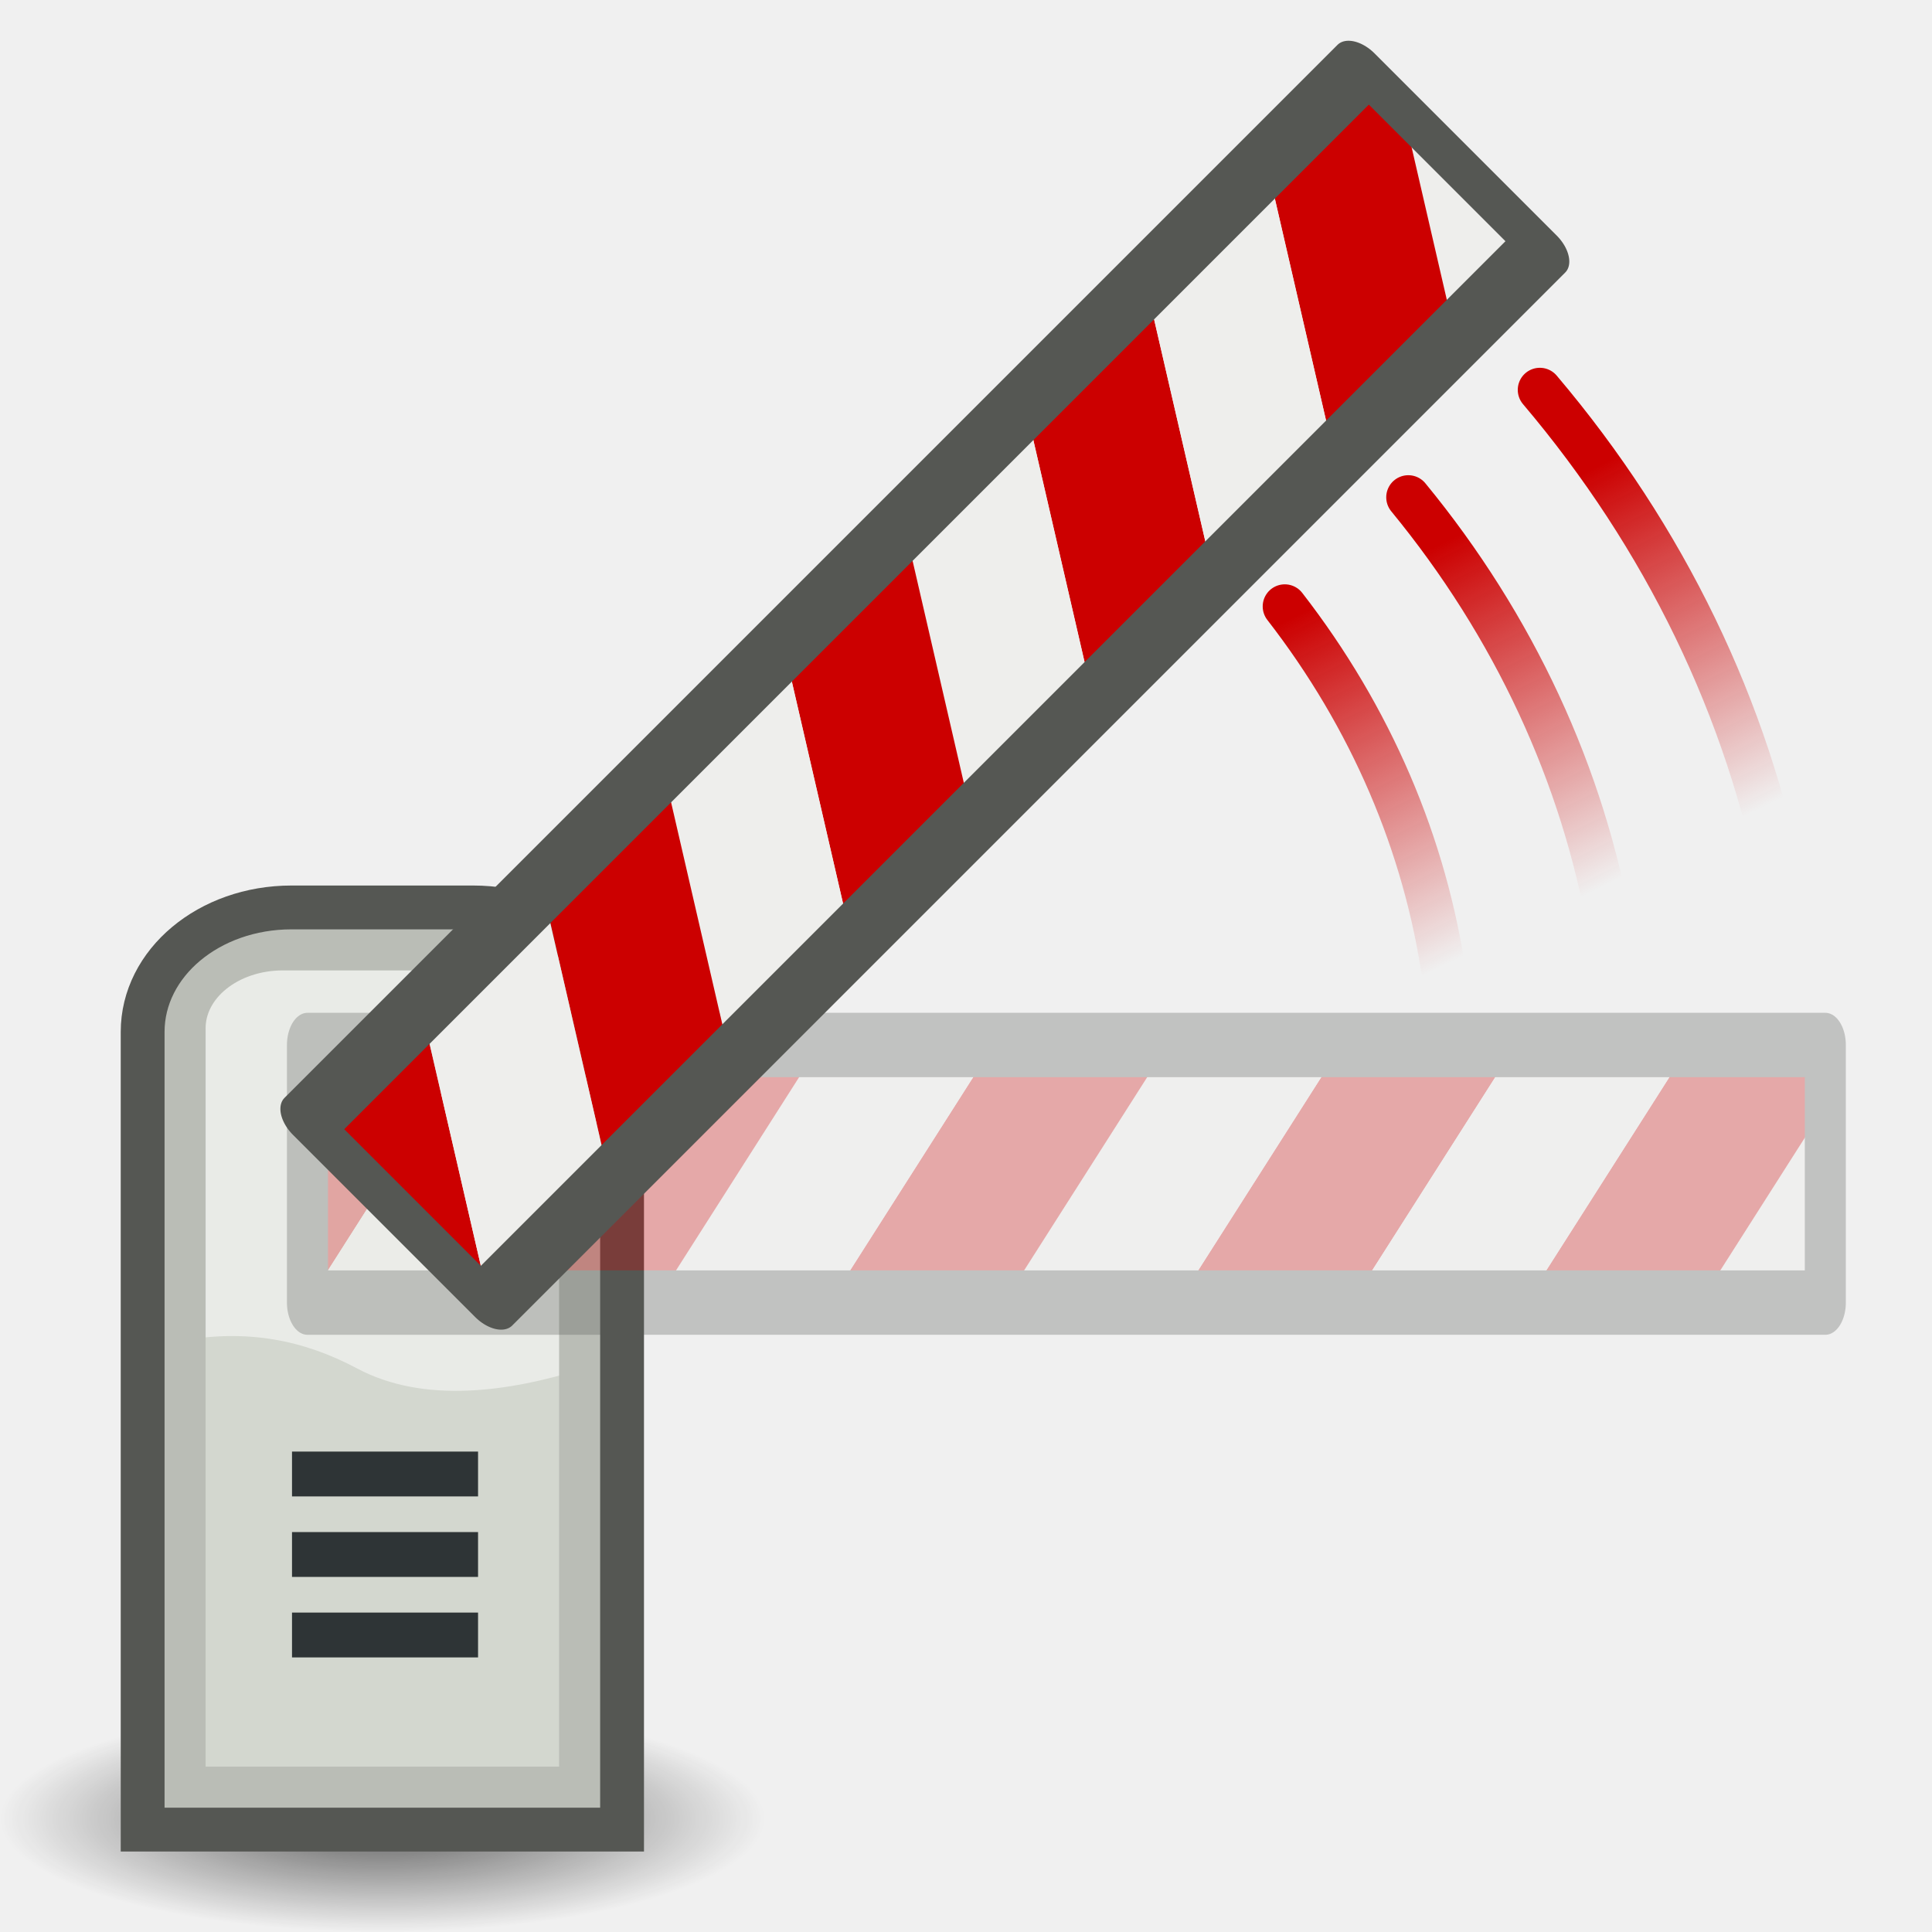
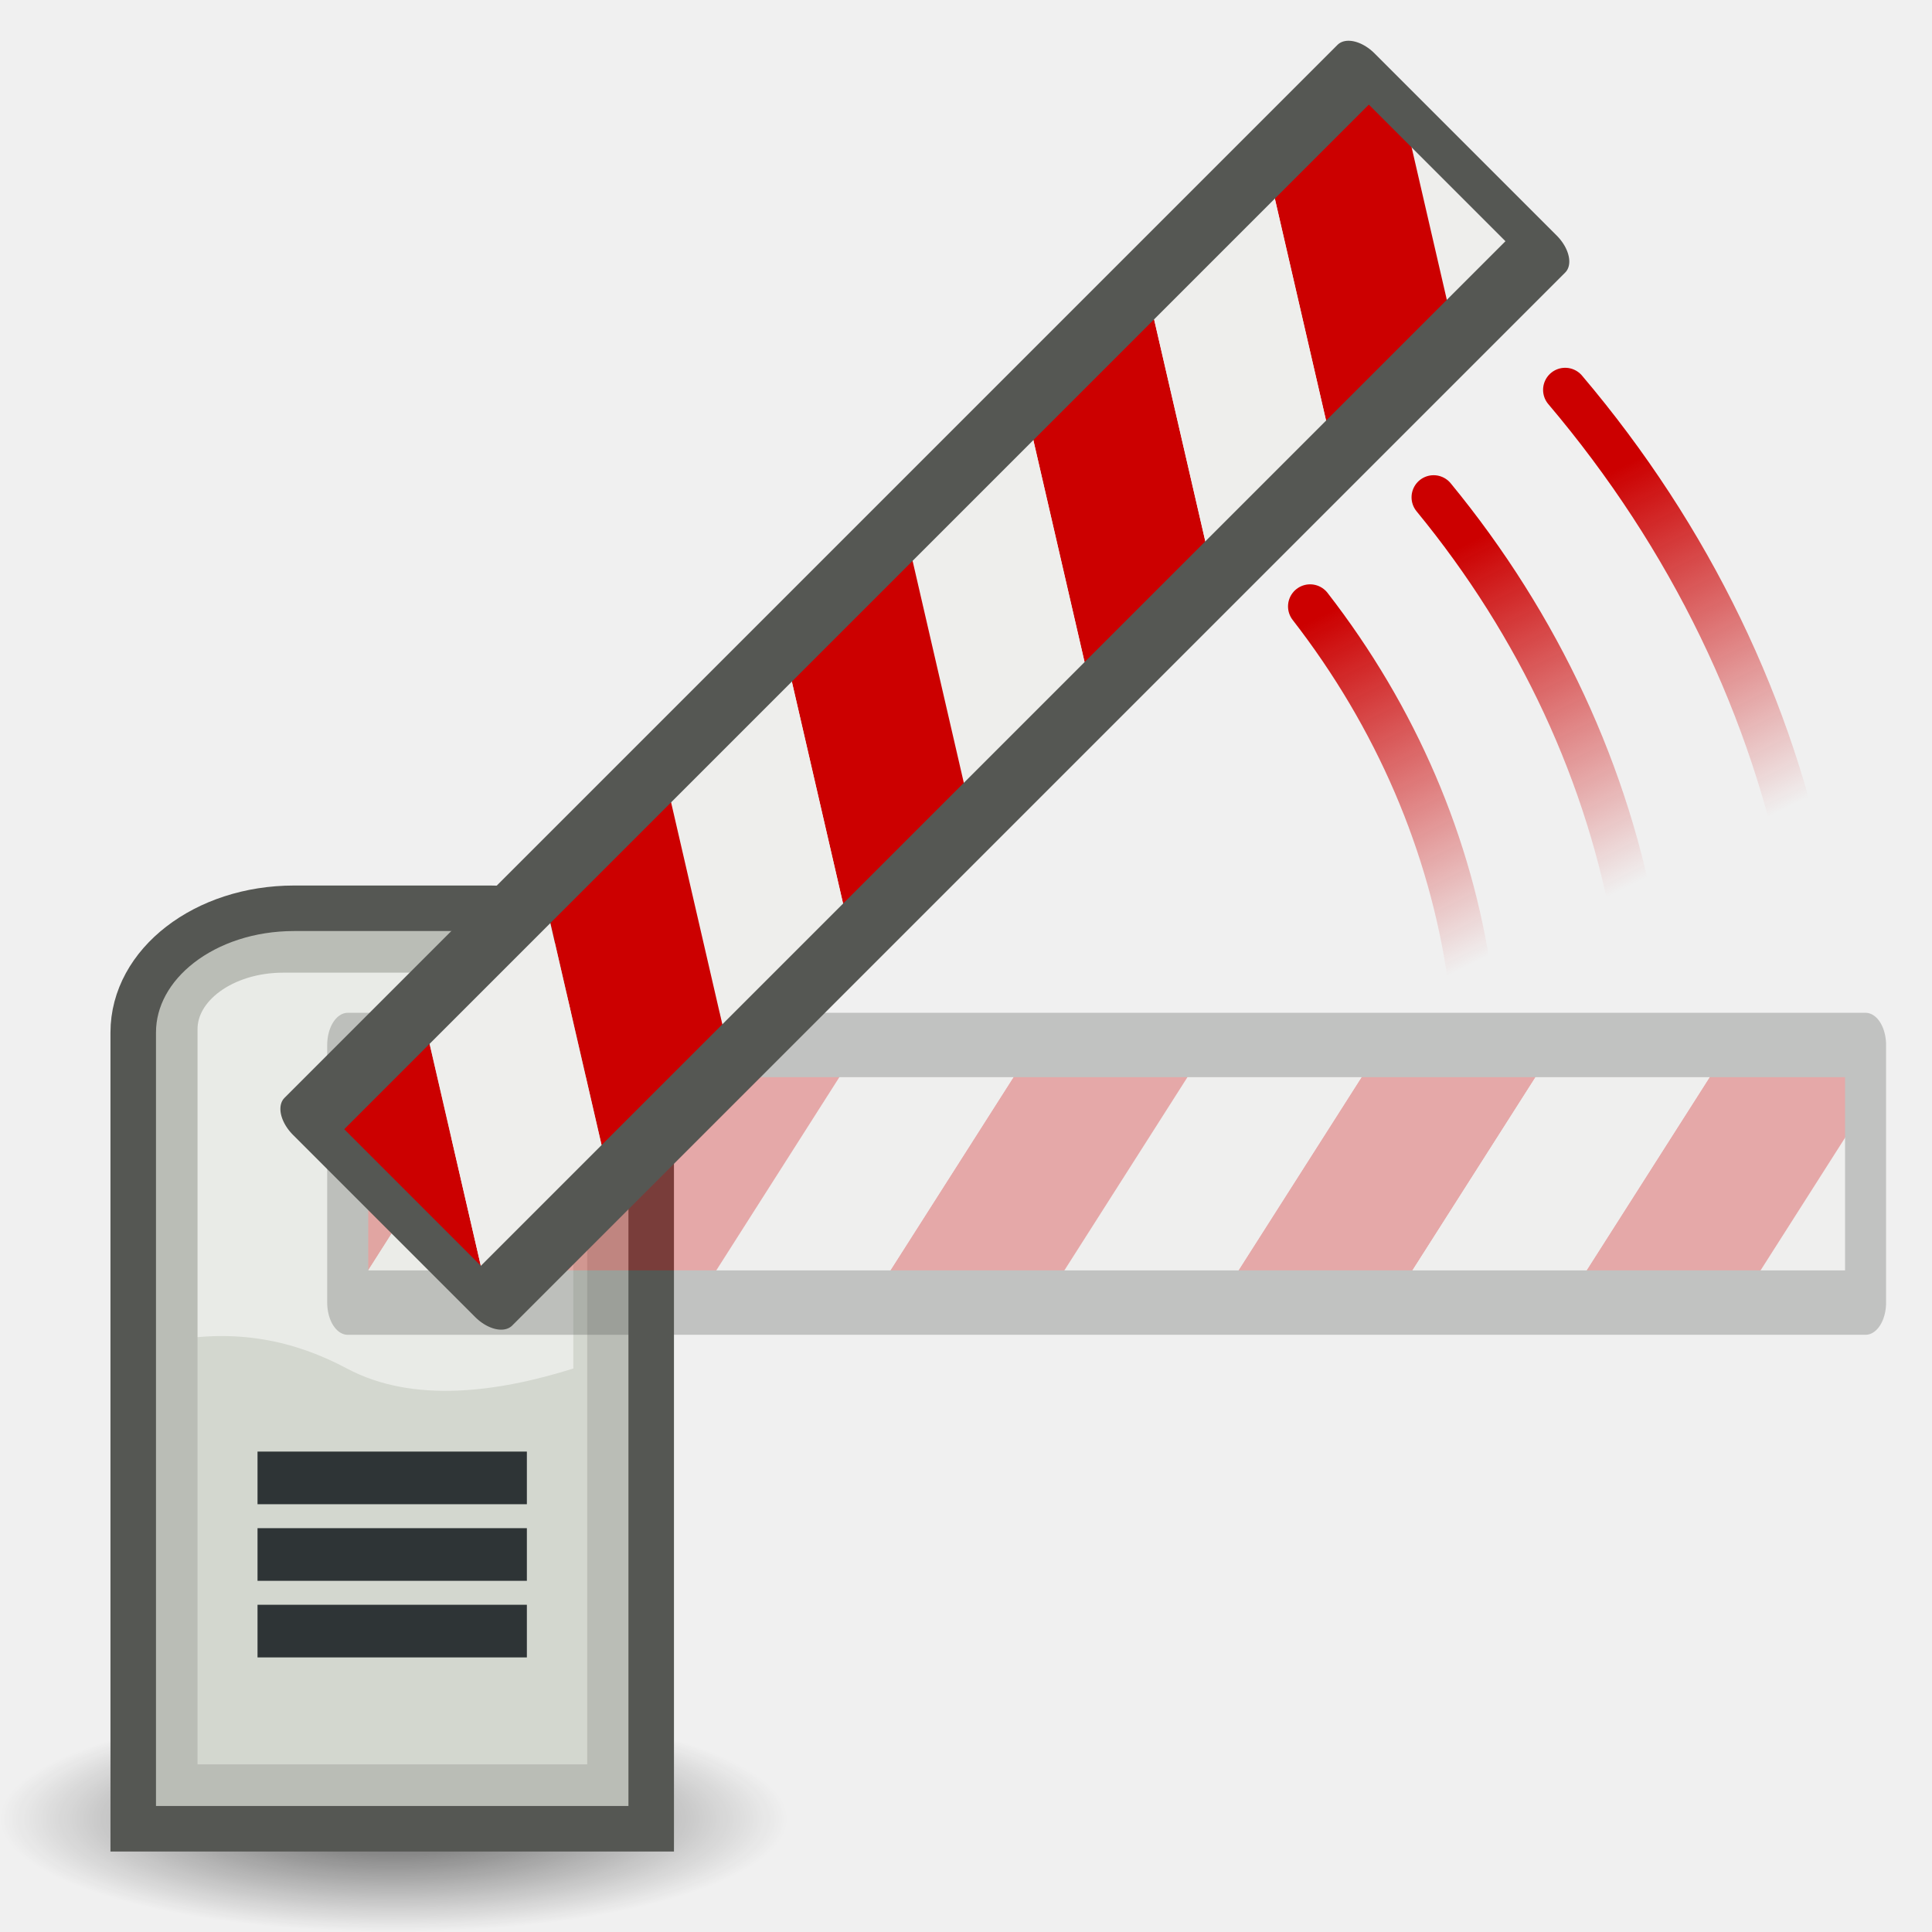
<svg xmlns="http://www.w3.org/2000/svg" xmlns:xlink="http://www.w3.org/1999/xlink" width="48" height="48" id="svg2" version="1.1">
  <defs id="defs4">
    <linearGradient id="linearGradient4045">
      <stop style="stop-color:#2e3436;stop-opacity:1;" offset="0" id="stop4047" />
      <stop style="stop-color:#2e3436;stop-opacity:0;" offset="1" id="stop4049" />
    </linearGradient>
    <linearGradient id="linearGradient3988">
      <stop style="stop-color:#cc0000;stop-opacity:1;" offset="0" id="stop3990" />
      <stop style="stop-color:#cc0000;stop-opacity:0;" offset="1" id="stop3992" />
    </linearGradient>
-     <linearGradient xlink:href="#linearGradient3988" id="linearGradient3994" x1="36.404" y1="8.156" x2="42.751" y2="18.531" gradientUnits="userSpaceOnUse" gradientTransform="matrix(0.8457444,0.03170217,-0.0354998,0.7552701,5.244746,1010.587)" />
+     <linearGradient xlink:href="#linearGradient3988" id="linearGradient3994" x1="36.404" y1="8.156" x2="42.751" y2="18.531" gradientUnits="userSpaceOnUse" gradientTransform="matrix(0.8457444,0.03170217,-0.0354998,0.7552701,5.873351,1010.587)" />
    <radialGradient xlink:href="#linearGradient4045" id="radialGradient4051" cx="9.938" cy="47.563" fx="9.938" fy="47.563" r="7.5" gradientTransform="matrix(0.8,-3.1097021e-7,6.5716317e-8,0.08545198,1.987497,42.18569)" gradientUnits="userSpaceOnUse" />
    <radialGradient gradientUnits="userSpaceOnUse" gradientTransform="matrix(4.445991,0,0,6.8665,67.25071,-104.6679)" r="8.754" fy="16.856" fx="-19.516" cy="16.856" cx="-19.516" id="radialGradient2437" xlink:href="#linearGradient2431" />
    <radialGradient gradientTransform="matrix(1.238342,0.00595485,-0.00650776,1.351272,-6.992513,-9.744842)" gradientUnits="userSpaceOnUse" r="22.376" fy="28.459" fx="26.544" cy="28.459" cx="26.544" id="radialGradient2207" xlink:href="#linearGradient2933" />
    <linearGradient id="linearGradient2933">
      <stop style="stop-color:#9cbcde;stop-opacity:1" offset="0" id="stop2935" />
      <stop style="stop-color:#204a87" offset="1" id="stop2937" />
    </linearGradient>
    <radialGradient gradientUnits="userSpaceOnUse" gradientTransform="matrix(1,0,0,0.595238,0,14.875)" r="15.75" fy="36.75" fx="25.125" cy="36.75" cx="25.125" id="radialGradient21650" xlink:href="#linearGradient21644" />
    <linearGradient id="linearGradient21644">
      <stop id="stop21646" offset="0" style="stop-color:#000000;stop-opacity:1;" />
      <stop id="stop21648" offset="1" style="stop-color:#000000;stop-opacity:0;" />
    </linearGradient>
    <linearGradient id="linearGradient2431">
      <stop id="stop2433" offset="0" style="stop-color:#ffffff;stop-opacity:1;" />
      <stop id="stop2435" offset="1" style="stop-color:#b8b8b8;stop-opacity:1;" />
    </linearGradient>
    <radialGradient xlink:href="#linearGradient21644" id="radialGradient4195" gradientUnits="userSpaceOnUse" gradientTransform="matrix(1,0,0,0.595238,0,14.875)" cx="25.125" cy="36.75" fx="25.125" fy="36.75" r="15.75" />
    <radialGradient xlink:href="#linearGradient2933" id="radialGradient4197" gradientUnits="userSpaceOnUse" gradientTransform="matrix(1.238342,0.00595485,-0.00650776,1.351272,-6.992513,-9.744842)" cx="26.544" cy="28.459" fx="26.544" fy="28.459" r="22.376" />
    <radialGradient xlink:href="#linearGradient2431" id="radialGradient4199" gradientUnits="userSpaceOnUse" gradientTransform="matrix(4.445991,0,0,6.8665,67.25071,-104.6679)" cx="-19.516" cy="16.856" fx="-19.516" fy="16.856" r="8.754" />
    <radialGradient xlink:href="#linearGradient21644-6" id="radialGradient4195-2" gradientUnits="userSpaceOnUse" gradientTransform="matrix(1,0,0,0.595238,0,14.875)" cx="25.125" cy="36.75" fx="25.125" fy="36.75" r="15.75" />
    <linearGradient id="linearGradient21644-6">
      <stop id="stop21646-7" offset="0" style="stop-color:#000000;stop-opacity:1;" />
      <stop id="stop21648-2" offset="1" style="stop-color:#000000;stop-opacity:0;" />
    </linearGradient>
    <radialGradient r="15.75" fy="36.75" fx="25.125" cy="36.75" cx="25.125" gradientTransform="matrix(1,0,0,0.595238,0,14.875)" gradientUnits="userSpaceOnUse" id="radialGradient4216" xlink:href="#linearGradient21644-6" />
+     <radialGradient r="15.75" fy="36.75" fx="25.125" cy="36.75" cx="25.125" gradientTransform="matrix(1,0,0,0.595238,0,14.875)" gradientUnits="userSpaceOnUse" id="radialGradient4216-0" xlink:href="#linearGradient21644-6-3" />
+     <linearGradient id="linearGradient21644-6-3">
+       <stop id="stop21646-7-8" offset="0" style="stop-color:#000000;stop-opacity:1;" />
+       <stop id="stop21648-2-3" offset="1" style="stop-color:#000000;stop-opacity:0;" />
+     </linearGradient>
+     <radialGradient r="15.75" fy="36.75" fx="25.125" cy="36.75" cx="25.125" gradientTransform="matrix(1,0,0,0.595238,0,14.875)" gradientUnits="userSpaceOnUse" id="radialGradient4141" xlink:href="#linearGradient21644-6-3" />
  </defs>
  <g id="layer1" transform="translate(0,-1004.362)">
-     <path style="opacity:0.631;color:#000000;fill:url(#radialGradient4216);fill-opacity:1;fill-rule:evenodd;stroke:none;stroke-width:1;marker:none;visibility:visible;display:inline;overflow:visible" id="path21642-2" d="m 40.875,36.75 a 15.75,9.375 0 1 1 -31.5,0 15.75,9.375 0 1 1 31.5,0 z" transform="matrix(0.6031746,0,0,0.3,-5.654762,1038.525)" />
-     <path style="fill:#d3d7cf;fill-opacity:1;stroke:none" d="m 7,1027.862 5,0 c 1.385,0 2.5,0.892 2.5,2 l 0,20 -10,0 0,-20 c 0,-1.108 1.115,-2 2.5,-2 z" id="rect3763" />
-     <path style="opacity:0.5;fill:#ffffff;fill-opacity:1;stroke:none" d="m 7,1027.862 c -1.385,0 -2.5,0.892 -2.5,2 l 0,7.812 c 1.618,-0.295 3.034,-0.027 4.375,0.688 1.646,0.878 3.756,0.588 5.625,0 l 0,-8.5 c 0,-1.108 -1.115,-2 -2.5,-2 l -5,0 z" id="path4001" />
-     <path style="fill:none;stroke:#babdb6;stroke-width:1.109" d="m 7.027,1027.917 4.945,0 c 1.37,0 2.473,0.887 2.473,1.99 l 0,18.901 -9.891,0 0,-18.901 c 0,-1.102 1.103,-1.99 2.473,-1.99 z" id="rect4006" />
-     <path style="fill:none;stroke:#555753;stroke-width:1.089" d="m 7.243,1026.907 4.514,0 c 2.049,0 3.698,1.379 3.698,3.093 l 0,19.818 -11.911,0 0,-19.818 c 0,-1.713 1.649,-3.093 3.698,-3.093 z" id="rect4032" />
-     <path id="path3974" style="fill:none;stroke:url(#linearGradient3994);stroke-width:1.097;stroke-linecap:round;stroke-miterlimit:4;stroke-dasharray:none" d="m 31.92,1019.428 c 2.135,2.752 3.497,5.922 3.969,9.243 m -0.9,-11.954 c 2.623,3.192 4.346,6.901 5.024,10.814 m -1.756,-13.483 c 3.103,3.661 5.173,7.936 6.034,12.462" />
-     <path style="fill:none;stroke:#2e3436;stroke-width:1.114px;stroke-linecap:butt;stroke-linejoin:miter;stroke-opacity:1" d="m 7.255,1040.983 4.622,0" id="path4037" />
-     <path style="fill:none;stroke:#2e3436;stroke-width:1.114px;stroke-linecap:butt;stroke-linejoin:miter;stroke-opacity:1" d="m 7.255,1042.983 4.622,0" id="path4039" />
-     <path id="path4041" d="m 7.255,1044.983 4.622,0" style="fill:none;stroke:#2e3436;stroke-width:1.114px;stroke-linecap:butt;stroke-linejoin:miter;stroke-opacity:1" />
-     <g id="g4068" transform="matrix(0.7206907,1.131371,-0.7206907,1.131371,745.8868,-144.8373)" style="opacity:0.3">
+     <path style="opacity:0.631;color:#000000;fill:url(#radialGradient4141);fill-opacity:1;fill-rule:evenodd;stroke:none;stroke-width:1;marker:none;visibility:visible;display:inline;overflow:visible" id="path21642-2" d="m 40.875,36.75 c 0,5.178 -7.052,9.375 -15.75,9.375 -8.698,0 -15.75,-4.197 -15.75,-9.375 0,-5.178 7.052,-9.375 15.75,-9.375 8.698,0 15.75,4.197 15.75,9.375 z" transform="matrix(0.6209751,0,0,0.3,-5.821642,1038.525)" />
+     <path style="fill:#d3d7cf;fill-opacity:1;stroke:none" d="m 6.994,1027.862 5.5,0 c 1.524,0 2.75,0.892 2.75,2 l 0,20 -11,0 0,-20 c 0,-1.108 1.227,-2 2.75,-2 z" id="rect3763" />
+     <path style="opacity:0.5;fill:#ffffff;fill-opacity:1;stroke:none" d="m 6.744,1027.862 c -1.385,0 -2.5,0.892 -2.5,2 l 0,7.812 c 1.618,-0.295 3.034,-0.027 4.375,0.688 1.646,0.878 3.756,0.588 5.625,0 l 0,-8.5 c 0,-1.108 -1.115,-2 -2.5,-2 l -5,0 z" id="path4001" />
+     <path style="fill:none;stroke:#babdb6;stroke-width:1.159" d="m 7.039,1027.948 5.42,0 c 1.501,0 2.71,0.885 2.71,1.984 l 0,18.845 -10.841,0 0,-18.845 c 0,-1.099 1.209,-1.984 2.71,-1.984 z" id="rect4006" />
+     <path style="fill:none;stroke:#555753;stroke-width:1.131" d="m 7.305,1026.928 4.878,0 c 2.214,0 3.996,1.377 3.996,3.087 l 0,19.782 -12.869,0 0,-19.782 c 0,-1.71 1.782,-3.087 3.996,-3.087 z" id="rect4032" />
+     <path style="fill:none;stroke:#2e3436;stroke-width:1.308px;stroke-linecap:butt;stroke-linejoin:miter;stroke-opacity:1" d="m 6.398,1041.08 6.692,0" id="path4037" />
+     <path style="fill:none;stroke:#2e3436;stroke-width:1.308px;stroke-linecap:butt;stroke-linejoin:miter;stroke-opacity:1" d="m 6.398,1042.983 6.692,0" id="path4039" />
+     <path id="path4041" d="m 6.398,1044.886 6.692,0" style="fill:none;stroke:#2e3436;stroke-width:1.308px;stroke-linecap:butt;stroke-linejoin:miter;stroke-opacity:1" />
+     <path id="path3974" style="fill:none;stroke:url(#linearGradient3994);stroke-width:1.097;stroke-linecap:round;stroke-miterlimit:4;stroke-dasharray:none" d="m 32.549,1019.428 c 2.135,2.752 3.497,5.922 3.969,9.243 m -0.9,-11.954 c 2.623,3.192 4.346,6.901 5.024,10.814 m -1.756,-13.483 c 3.103,3.661 5.173,7.936 6.034,12.462" />
+     <g id="g4068" transform="matrix(0.7206907,1.131371,-0.7206907,1.131371,746.8868,-144.8373)" style="opacity:0.3">
      <path style="fill:#eeeeec;stroke:none" d="M 36,4 34,6 34,2 z" id="path4070" transform="translate(0,1004.362)" />
      <path style="fill:#cc0000;stroke:none" d="m 25,1019.362 3,-3 0,-6 -3,3 z" id="path4072" />
      <path style="fill:#eeeeec;stroke:none" d="m 22,1022.362 3,-3 0,-6 -3,3 z" id="path4074" />
      <path style="fill:#cc0000;stroke:none" d="m 19,1025.362 3,-3 0,-6 -3,3 z" id="path4076" />
      <path style="fill:#eeeeec;stroke:none" d="m 16,1028.362 3,-3 0,-6 -3,3 z" id="path4078" />
      <path style="fill:#cc0000;stroke:none" d="m 13,1031.362 3,-3 0,-6 -3,3 z" id="path4080" />
      <path style="fill:#cc0000;stroke:none" d="m 10,30 0,-6 -3,3 z" id="path4082" transform="translate(0,1004.362)" />
      <path style="fill:#eeeeec;stroke:none" d="m 10,30 3,-3 0,-6 -3,3 z" id="path4084" transform="translate(0,1004.362)" />
      <path style="fill:#cc0000;stroke:none" d="m 31,1013.362 3,-3 0,-4 -1,-1 -2,2 z" id="path4086" />
      <path style="fill:#eeeeec;stroke:none" d="m 28,1016.362 3,-3 0,-6 -3,3 z" id="path4088" />
      <rect style="fill:none;stroke:#555753;stroke-width:1;stroke-linecap:round;stroke-linejoin:round;stroke-opacity:1" id="rect4090" width="37" height="4" x="-724.333" y="734.476" transform="matrix(0.7071068,-0.7071068,0.7071068,0.7071068,0,0)" />
    </g>
    <g id="g4055" transform="matrix(1.3,0.3,0.3,1.3,-311.1508,-310.9411)">
      <path transform="translate(0,1004.362)" id="path3955" d="M 36,4 34,6 34,2 z" style="fill:#eeeeec;stroke:none" />
      <path id="path3896-7-0" d="m 25,1019.362 3,-3 0,-6 -3,3 z" style="fill:#cc0000;stroke:none" />
      <path id="path3896-3" d="m 22,1022.362 3,-3 0,-6 -3,3 z" style="fill:#eeeeec;stroke:none" />
      <path id="path3896-7-3" d="m 19,1025.362 3,-3 0,-6 -3,3 z" style="fill:#cc0000;stroke:none" />
      <path id="path3896-8" d="m 16,1028.362 3,-3 0,-6 -3,3 z" style="fill:#eeeeec;stroke:none" />
      <path id="path3896-7" d="m 13,1031.362 3,-3 0,-6 -3,3 z" style="fill:#cc0000;stroke:none" />
      <path transform="translate(0,1004.362)" id="path3894" d="m 10,30 0,-6 -3,3 z" style="fill:#cc0000;stroke:none" />
      <path transform="translate(0,1004.362)" id="path3896" d="m 10,30 3,-3 0,-6 -3,3 z" style="fill:#eeeeec;stroke:none" />
      <path id="path3896-7-1" d="m 31,1013.362 3,-3 0,-4 -1,-1 -2,2 z" style="fill:#cc0000;stroke:none" />
      <path id="path3896-6" d="m 28,1016.362 3,-3 0,-6 -3,3 z" style="fill:#eeeeec;stroke:none" />
      <rect transform="matrix(0.7071068,-0.7071068,0.7071068,0.7071068,0,0)" y="734.476" x="-724.333" height="4" width="37" id="rect3765" style="fill:none;stroke:#555753;stroke-width:1;stroke-linecap:round;stroke-linejoin:round;stroke-opacity:1" />
    </g>
  </g>
</svg>
